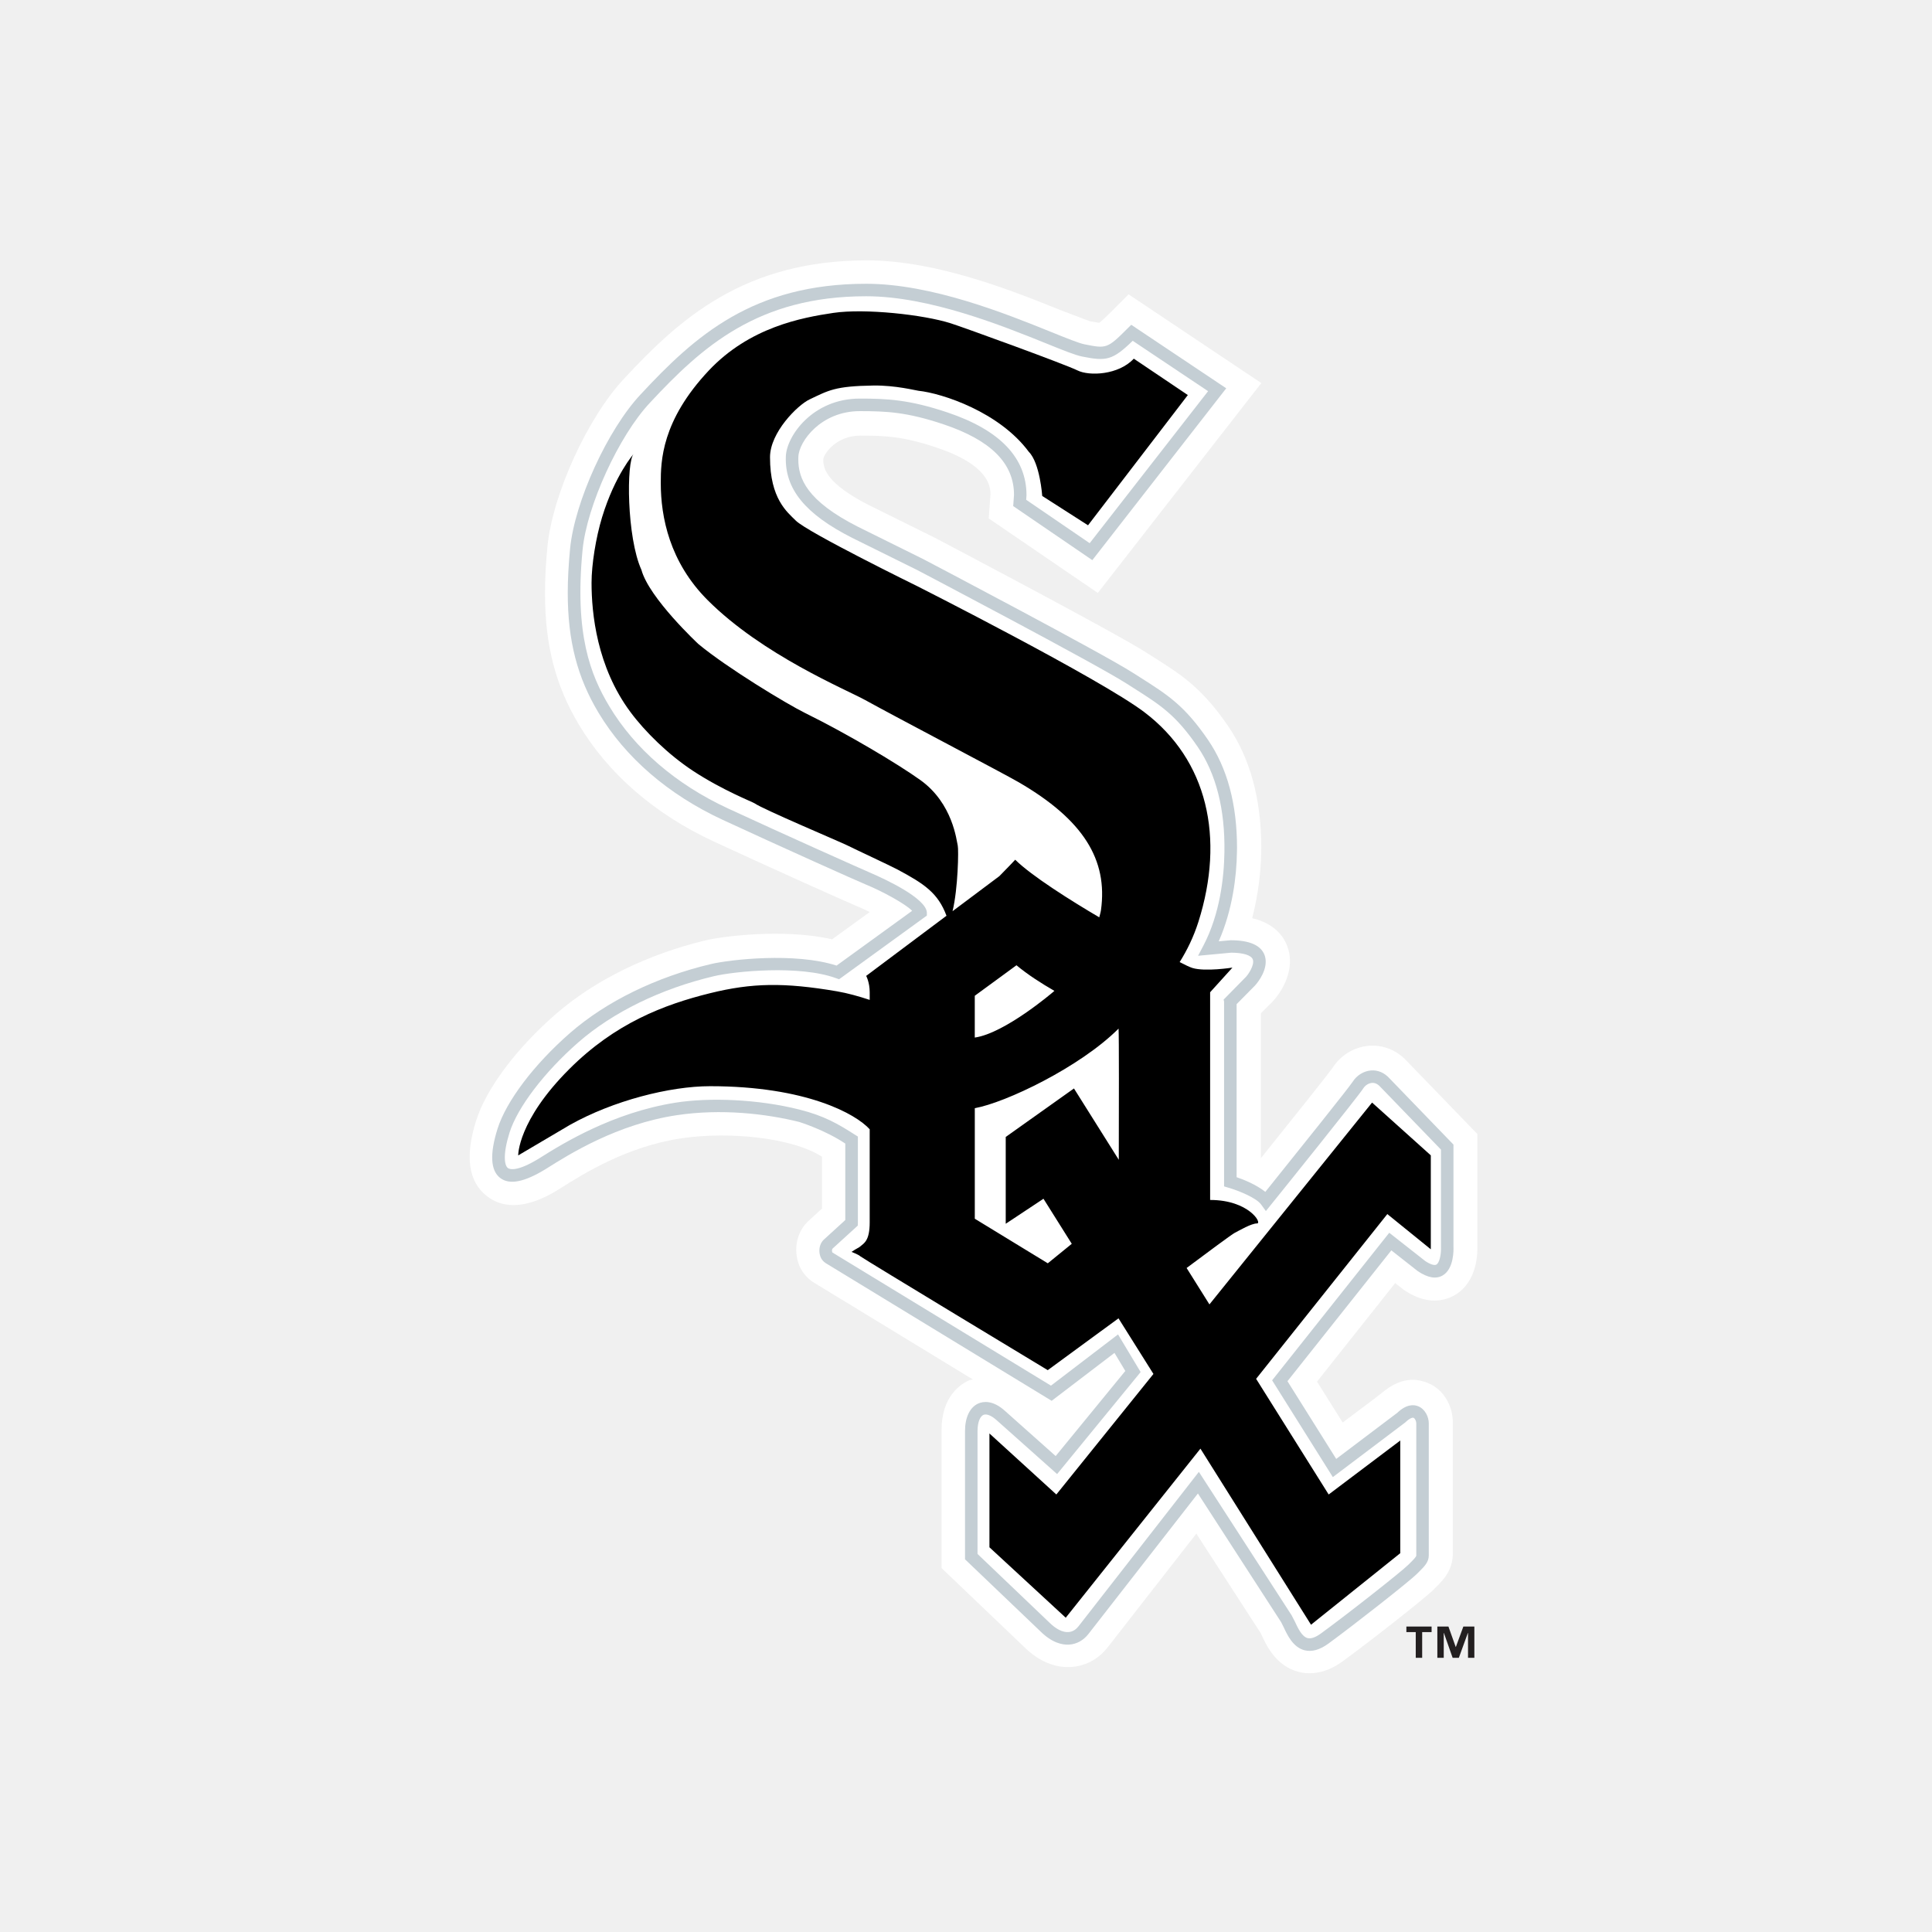
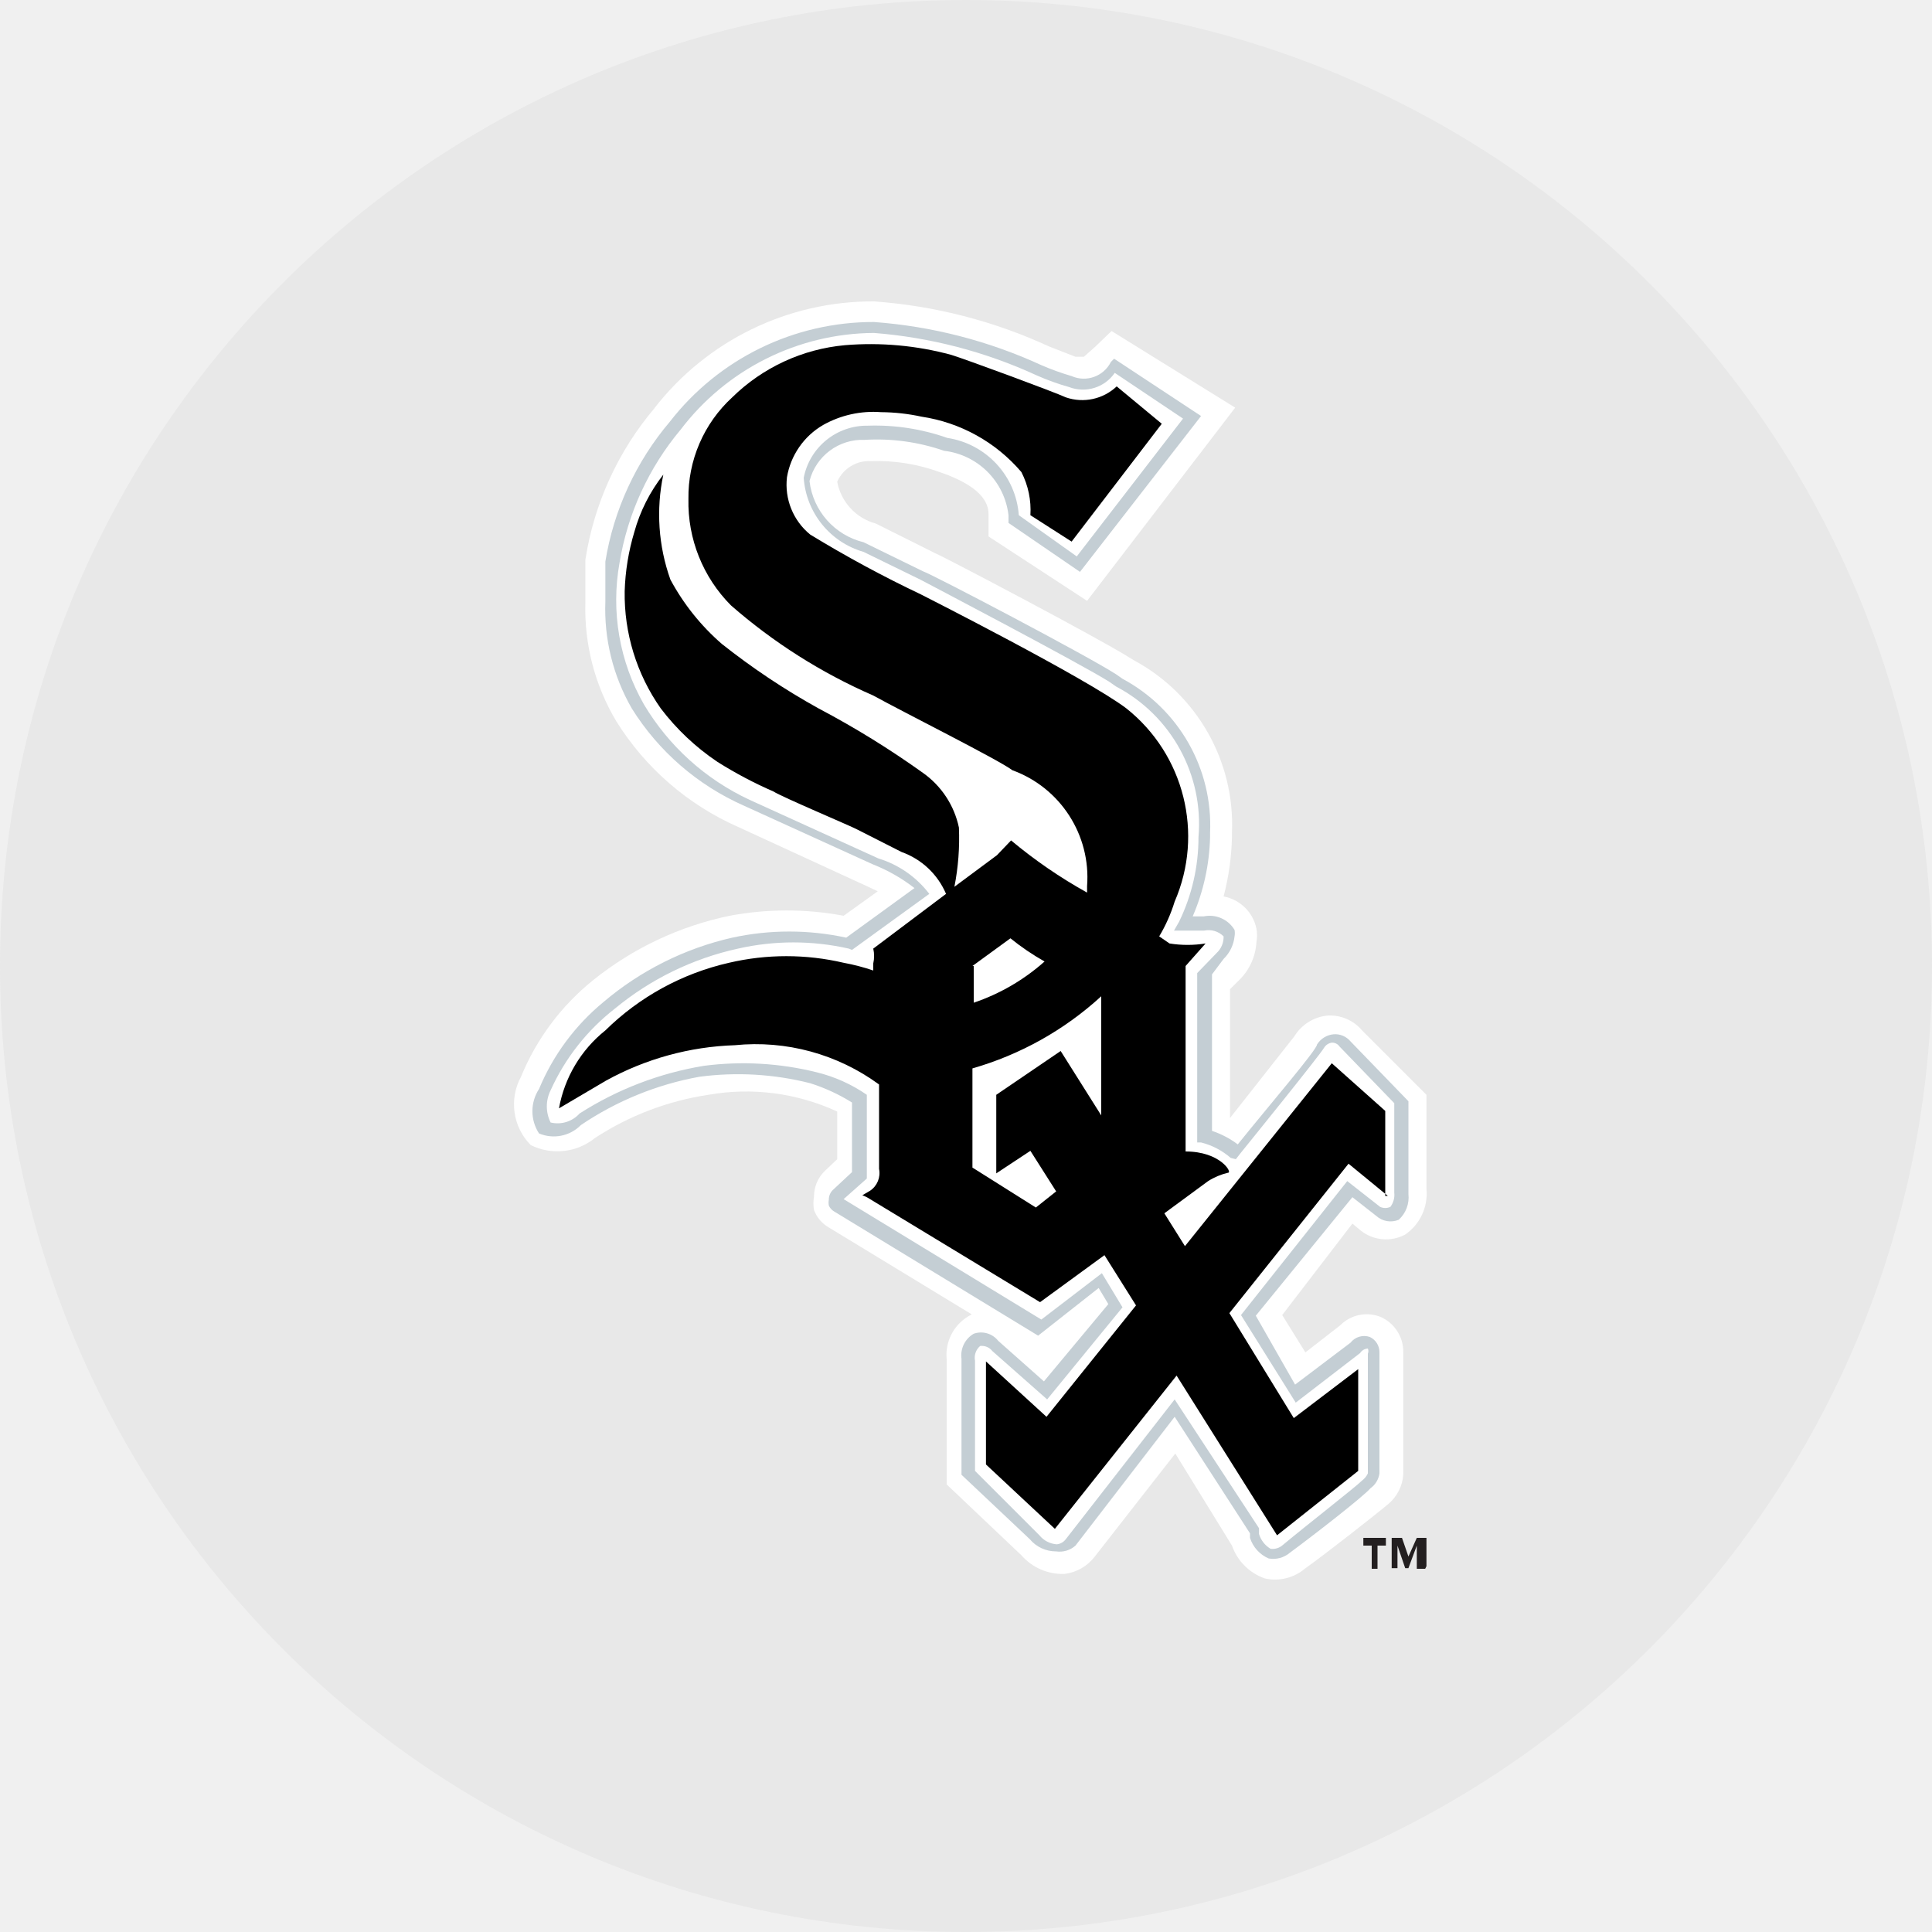
- <svg xmlns="http://www.w3.org/2000/svg" width="512" height="512" viewBox="0 0 512 512">
-   <g fill="none" fill-rule="evenodd">
-     <path d="M165.457 100.277c-9.696 10.297-19.04 30.733-20.38 44.59-.435 4.43-.644 8.538-.644 12.392 0 13.883 2.844 24.52 9.038 34.88 7.78 12.97 20.096 23.632 35.61 30.83 14.64 6.79 35.72 16.246 38.236 17.274.863.345 1.98.87 3.173 1.455-4.834 3.5-7.678 5.555-9.97 7.23-13.048-2.974-29.457-.69-33.27.215-15.5 3.665-29.713 10.65-40.03 19.656-10.51 9.19-18.385 19.74-21.057 28.237-2.98 9.443-2.02 16.155 2.85 19.935 7.163 5.58 16.42-.13 19.444-2.022 6.24-3.942 17.72-11.156 32.183-13.292 12.584-1.875 29.46-.16 37.213 4.905v13.707c-1.865 1.71-3.855 3.525-3.855 3.525-1.957 1.955-2.993 4.624-2.993 7.394 0 1.29.22 2.602.69 3.87 1.315 3.522 4.274 5.01 4.274 5.01 25.02 15.235 25.013 15.235 41.85 25.5-.24.09-.74.106-.93.19-2.22.98-7.366 4.2-7.366 13.19v36.61l21.767 20.79c4.82 4.83 9.505 5.62 12.57 5.413 3.816-.23 7.268-2.087 9.71-5.234l23.47-30.1c6.652 10.29 17.14 26.493 17.14 26.493-.114-.182.246.565.246.565 1.216 2.612 3.757 8.035 9.692 9.572 2.63.682 6.804.763 11.65-2.755 6.51-4.73 21.64-16.532 24.24-19.13l.475-.485c1.792-1.76 4.522-4.454 4.522-8.883v-34.95c0-3.756-2.015-8.506-6.643-10.365-3.37-1.355-7.235-1.355-11.855 2.4-2.05 1.677-5.566 4.215-10.69 8.088-2.966-4.733-4.544-7.263-6.79-10.84 4.398-5.546 14.87-18.735 20.715-26.113.755.6 2.285 1.8 2.285 1.8l.257.17c6.155 4.1 10.85 2.58 13.096 1.31 6.115-3.453 6.24-11.145 6.133-13.413l.017-29.353-18.504-19.13c-2.68-3.024-6.42-4.578-10.268-4.26-3.93.323-7.565 2.54-9.684 5.936-.997 1.43-9.79 12.48-18.925 23.853v-38.41c1.134-1.135 2.302-2.308 2.302-2.308 1.652-1.438 5.41-6.08 5.41-11.505 0-1.3-.224-2.637-.733-3.993-1.078-2.843-3.627-6.057-9.29-7.388 1.66-6.427 2.327-12.64 2.392-17.43.008-.454.017-.897.017-1.35 0-12.82-2.968-23.626-8.79-32.147-6.953-10.135-12.322-13.536-19.753-18.254l-1.92-1.215c-8.658-5.522-54.06-29.377-55.99-30.397-.166-.084-17.41-8.62-17.41-8.62-11.388-5.76-12.2-9.796-12.2-11.98 0-.14.01-.266.014-.39.257-1.322 3.355-6.105 9.857-6.105 6.668 0 11.346.213 20.125 3.154 13.9 4.66 14.294 10.32 14.303 12.417-.04.507-.46 6.375-.46 6.375l28.91 19.745 43.33-55.617L299.085 78l-4.652 4.668c-1.57 1.56-2.55 2.45-3.123 2.886l-2.508-.428-7.76-2.942C268.824 77.266 248.38 69 229.77 69c-32.53 0-49.61 15.458-64.313 31.277" fill="#FFF" />
-     <path d="M169.81 104.484c-8.767 9.32-17.525 28.45-18.733 40.933-.4 4.183-.618 8.07-.618 11.693 0 12.745 2.56 22.434 8.15 31.762 7.13 11.89 18.495 21.702 32.872 28.377 15.298 7.09 35.776 16.26 38.02 17.18 4.192 1.7 10.548 5.16 12.224 6.95-2.196 1.587-18.957 13.74-20.026 14.513-11.023-3.576-28.36-1.58-33.277-.412-14.533 3.437-27.8 9.928-37.36 18.275-9.55 8.342-16.906 18.07-19.213 25.393-2.087 6.655-1.866 11.027.69 13.01 2.463 1.914 6.454 1.133 12.193-2.417 6.127-3.87 18.85-11.86 34.69-14.216 11.722-1.75 23.527-.394 32.363 1.8 0 0 6.823 2.104 12.224 5.736v20.263a1633.8 1633.8 0 0 0-5.737 5.235c-.797.79-1.127 1.858-1.127 2.88 0 .59.116 1.165.305 1.656.438 1.184 1.598 1.785 1.598 1.785l59.653 36.35 16.648-12.7c.96 1.618 2.194 3.665 2.87 4.79a25403.65 25403.65 0 0 1-18.456 22.55 12064.51 12064.51 0 0 1-13.33-11.875c-3.32-3.057-5.91-2.604-7.15-2.063-2.254.99-3.545 3.67-3.545 7.35v33.95l19.927 19.04c3.157 3.146 5.91 3.68 7.678 3.565 1.966-.124 3.765-1.11 5.08-2.785 0 0 23.028-29.56 29.036-37.26 2.268 3.5 22.064 34.11 22.064 34.11l.666 1.334c.994 2.118 2.483 5.307 5.516 6.097 1.916.49 4.028-.09 6.305-1.74 6.476-4.726 21.396-16.404 23.517-18.53l.492-.49c1.462-1.445 2.622-2.595 2.622-4.363v-35.013c0-1.653-.93-3.73-2.737-4.495-1.207-.52-3.18-.633-5.655 1.75.115-.1-12.018 9.064-16.138 12.178-1.595-2.548-11.863-18.908-12.923-20.6 1.346-1.678 25.663-32.33 27.53-34.672 1.84 1.456 7.037 5.53 7.037 5.53 2.647 1.76 4.8 2.12 6.527 1.143 3.083-1.742 2.934-6.986 2.9-7.575v-27.13l-16.9-17.496c-1.365-1.537-3.125-2.303-4.98-2.146-1.917.156-3.767 1.306-4.82 2.983-.895 1.42-13.965 17.75-23.156 29.19-2.39-1.91-5.78-3.28-7.612-3.887v-45.86c.61-.608 4.49-4.545 4.49-4.545.63-.556 3.22-3.55 3.22-6.68 0-.6-.083-1.198-.304-1.79-.986-2.604-4.01-3.92-8.992-3.92-.084 0-1.646.14-3.157.288 3.667-8.307 4.735-17.24 4.827-23.567.015-.42.024-.83.024-1.25 0-11.53-2.59-21.143-7.702-28.597-6.207-9.06-10.605-11.86-17.913-16.497l-1.95-1.24c-8.45-5.383-53.696-29.156-55.62-30.16-.04-.025-17.302-8.57-17.302-8.57-13.605-6.888-15.775-12.854-15.775-17.842 0-.227 0-.45.016-.672.137-4.11 6.024-12.113 16.266-12.113 7.12 0 12.495.247 22.18 3.484 12.585 4.225 18.7 10.34 18.7 18.703-.008.01-.214 2.977-.214 2.977l20.97 14.325 35.487-45.542-25.173-16.83-.97.96c-5.408 5.417-5.623 5.367-11.41 4.217-1.513-.302-4.768-1.625-8.903-3.293-11.8-4.767-31.563-12.753-48.964-12.753-30.023 0-45.396 13.854-59.74 29.287zm53.252 154.532l22.565-16.377v-.84c-.262-3.808-11.064-8.81-14.87-10.456-2.146-.92-22.935-10.182-37.872-17.117-13.77-6.386-24.642-15.753-31.423-27.07-4.95-8.274-9.24-19.006-7.073-41.432 1.12-11.67 9.63-30.25 17.84-38.978 13.845-14.883 28.624-28.236 57.315-28.236 16.75 0 36.143 7.833 47.734 12.51 4.45 1.807 7.68 3.105 9.503 3.467 6.354 1.273 8.04 1.044 13.4-4.175 1.857 1.24 17.517 11.72 19.975 13.354-1.99 2.555-29.636 38.03-31.378 40.283a20077.992 20077.992 0 0 1-16.827-11.498l.082-1.2c0-9.944-7.056-17.297-20.963-21.957-10.135-3.4-16.022-3.665-23.23-3.665-12.504 0-19.402 9.978-19.582 15.31-.33 8.62 5.113 15.286 17.585 21.604.025 0 17.288 8.553 17.288 8.553.436.23 47.013 24.686 55.332 30.003l1.965 1.248c7.17 4.56 11.13 7.06 16.968 15.565 4.875 7.14 7.275 16.535 7.086 27.916-.098 6.65-1.158 16.33-5.564 24.76l-1.42 2.703 8.785-.822c3.156.018 5.302.657 5.722 1.784.55 1.462-1.3 4.197-1.99 4.806l-5.74 5.843.116.534v48.97l1.194.36c2.655.773 7.333 2.663 8.616 4.43l1.27 1.75 1.357-1.684c2.37-2.933 23.117-28.712 24.457-30.834.508-.807 1.404-1.365 2.286-1.448.806-.058 1.554.29 2.228 1.044 0 0 13.746 14.24 16.073 16.633v25.87c0 .122.008.253.008.393 0 1.618-.394 3.74-1.224 4.207-.528.297-1.638-.056-2.946-.936 0-.008-9.544-7.495-9.544-7.495l-31.04 39.105 16.09 25.647 19.18-14.482c1.192-1.142 1.916-1.35 2.22-1.225.394.172.714.938.714 1.447v35.017c0 .385-.763 1.134-1.636 2.003l-.518.51c-1.857 1.858-16.334 13.24-23.13 18.177-1.432 1.036-2.615 1.448-3.528 1.217-1.504-.395-2.558-2.646-3.32-4.29l-.89-1.724-24.594-38.04-31.92 40.955c-.51.64-1.373 1.43-2.663 1.504-1.545.097-3.313-.806-5.112-2.597 0 0-17.97-17.176-18.964-18.11v-32.537c0-2.67.813-3.976 1.56-4.313.838-.362 2.187.196 3.593 1.486l15.935 14.2 22.138-27.035-5.992-9.977s-16.16 12.334-17.772 13.576c-1.882-1.14-57.832-35.23-57.92-35.285a1.214 1.214 0 0 1-.116-.494c0-.223.06-.435.15-.535l6.69-6.1.026-.75V301.2l-.772-.484c-4.514-2.893-8.163-5.013-14.674-6.657-10.983-2.78-23.93-3.268-32.95-1.83-16.506 2.63-29.66 10.707-35.966 14.693-6.07 3.755-7.966 2.942-8.406 2.605-.917-.724-1.357-3.608.46-9.393 2.1-6.673 9.25-16.05 18.21-23.89 9.17-8.004 21.93-14.234 35.953-17.545 5.51-1.306 22.64-3.008 32.325.518l.838.297.7-.502z" fill="#C4CED4" />
-     <path d="M379.39 432.523h-2.5v6.814h-1.702v-6.814h-2.483v-1.48h6.683v1.48zm11.335 6.814h-1.684v-6.592H389l-2.393 6.592h-1.643l-2.318-6.592h-.04v6.592h-1.694v-8.293h2.935l1.932 5.417h.04l1.984-5.412h2.917v8.293z" fill="#231F20" />
-     <path d="M379.177 331.052v-24.874l-15.563-13.987-43.1 53.49-6.05-9.65c5.244-3.92 12.02-8.95 12.776-9.33 1.233-.623 4.34-2.48 5.9-2.48 1.407 0-2.184-6.22-12.444-6.22V262.96l5.91-6.533s-7.193 1.135-10.587.1c-.72-.222-1.92-.798-3.4-1.56 1.93-3.082 3.666-6.575 4.965-10.65 7.053-22.303 2.432-42.888-14.313-55.577-11.747-8.9-60.026-33.322-60.026-33.322s-29.206-14.305-32.354-17.454c-2.252-2.25-6.83-5.752-6.83-16.79 0-6.58 7.323-13.837 10.48-15.324 5.063-2.4 6.714-3.534 16.95-3.682 5.794-.08 11.18 1.307 11.903 1.388 6.37.676 21.454 5.65 29.246 16.175 2.968 2.975 3.56 11.7 3.56 11.7l12.14 7.775 26.448-34.515-14.32-9.64c-4.046 4.356-11.814 4.66-14.923 3.114-3.114-1.56-29.814-11.282-33.603-12.49-7.153-2.283-22.705-3.993-31.1-2.753-8.4 1.25-22.186 3.8-32.98 15.246-12.585 13.363-12.75 24.095-12.75 29.847 0 9.024 2.336 20.948 12.44 31.047 14.574 14.56 36.703 23.682 41.685 26.435 8.85 4.89 36.72 19.466 40.74 21.81 17.12 9.95 23.65 20.527 21.79 33.896-.097.66-.303 1.275-.452 1.9-7.497-4.404-18.035-11.044-22.27-15.27 0 0-2.556 2.72-4.2 4.35l-12.41 9.293c1.463-6.03 1.634-16.343 1.38-17.37-.32-1.25-1.25-11.2-9.954-17.414-5.91-4.225-19.13-12.13-30.48-17.726-4.877-2.407-20.733-11.99-28.31-18.3 0 0-13.06-12.17-15.083-19.64-3.897-8.554-4.053-28.76-2.026-30.783 0 0-4.973 5.597-8.395 16.798-1.67 5.466-2.8 12.59-2.8 17.414 0 8.08 1.396 22.23 10.275 34.203 3.903 5.276 10.032 11.275 16.51 15.564 7.933 5.226 15.915 8.3 16.45 8.684 2.18 1.552 22.713 10.213 24.58 11.15 1.857.937 11.27 5.31 13.267 6.377 7.093 3.788 10.744 6.22 12.98 12.253l-21.284 15.935s.935 1.7.935 4.348v2.013c-2.87-.944-5.786-1.776-8.705-2.277-13.992-2.382-22.507-2.235-33.588.5-12.29 3.034-25.198 7.99-37.328 20.12-13.7 13.688-13.53 22.868-13.53 22.868l13.68-8.07c11.445-6.433 26.506-10.27 37.176-10.27 25.425 0 38.62 7.338 42.293 11.42v24.646c0 4.9-1.47 5.515-2.566 6.453-.42.36-.773.384-2.253 1.397 0 0 1.876.698 2.336 1.168 1.24.928 49.668 30.167 49.668 30.167l18.75-13.733 9.26 14.74-25.73 31.943-17.73-16.17v30.166l20.22 18.662 35.694-44.804 29.306 46.66 23.65-18.957v-29.856l-18.972 14.3-19.227-30.652 34.773-43.66 11.515 9.327zm-120.85-67.162l11.047-8.087c3.002 2.498 6.537 4.767 10.054 6.79-.23.203-.42.36-.42.36s-12.733 10.895-20.682 12.012V263.89h.002zm19.344 70.892l-19.34-11.807v-29.297c8.106-1.437 27.876-10.854 38.1-21.086.13 1.93.09 21.506.06 34.77l-11.88-18.91-18.083 12.852v23.01l10.004-6.633 7.498 11.94-6.354 5.166z" fill="#000" />
-   </g>
+ <svg xmlns="http://www.w3.org/2000/svg" id="Layer_1" data-name="Layer 1" viewBox="0 0 30 30">
+   <defs>
+     <style>.cls-1{fill:#e8e8e8;}.cls-2{fill:#fff;}.cls-3{fill:#c4ced4;}.cls-4{fill:#231f20;}</style>
+   </defs>
+   <circle class="cls-1" cx="15" cy="15" r="15" />
+   <path class="cls-2" d="M10.17,6.33A4.77,4.77,0,0,0,9.09,8.69c0,0.24,0,.45,0,0.66a3.4,3.4,0,0,0,.48,1.85,4.25,4.25,0,0,0,1.89,1.64l2,0.92,0.17,0.08-0.53.38a4.8,4.8,0,0,0-1.77,0,5,5,0,0,0-2.12,1,3.75,3.75,0,0,0-1.12,1.5,0.9,0.9,0,0,0,.15,1.06,0.93,0.93,0,0,0,1-.11A4.41,4.41,0,0,1,11,17a3.37,3.37,0,0,1,2,.26V18l-0.2.19a0.55,0.55,0,0,0-.16.39,0.59,0.59,0,0,0,0,.21,0.52,0.52,0,0,0,.23.27l2.22,1.35h0a0.7,0.7,0,0,0-.39.7v1.94l1.16,1.1a0.85,0.85,0,0,0,.67.29A0.7,0.7,0,0,0,17,24.17l1.25-1.6L19.13,24v0a0.83,0.83,0,0,0,.51.51,0.72,0.72,0,0,0,.62-0.15c0.35-.25,1.15-0.88,1.29-1l0,0a0.65,0.65,0,0,0,.24-0.47V21a0.59,0.59,0,0,0-.35-0.55,0.58,0.58,0,0,0-.63.13L20.27,21l-0.36-.58L21,19l0.12,0.1h0a0.63,0.63,0,0,0,.7.07,0.77,0.77,0,0,0,.33-0.71V17l-1-1a0.65,0.65,0,0,0-.54-0.23,0.68,0.68,0,0,0-.51.32l-1,1.27v-2l0.12-.12a0.9,0.9,0,0,0,.29-0.61,0.6,0.6,0,0,0,0-.21A0.64,0.64,0,0,0,19,13.92,4,4,0,0,0,19.13,13s0,0,0-.07a2.9,2.9,0,0,0-1.51-2.67l-0.1-.06c-0.46-.29-2.87-1.56-3-1.61l-0.92-.46A0.83,0.83,0,0,1,13,7.48v0a0.54,0.54,0,0,1,.52-0.32,2.85,2.85,0,0,1,1.07.17c0.74,0.25.76,0.55,0.76,0.66l0,0.34,1.53,1,2.3-3L17.26,5.14,17,5.39l-0.17.15-0.13,0-0.41-.16a7.83,7.83,0,0,0-2.72-.7,4.29,4.29,0,0,0-3.41,1.66" />
+   <path class="cls-3" d="M10.4,6.55a4.46,4.46,0,0,0-1,2.17c0,0.22,0,.43,0,0.62A3.09,3.09,0,0,0,9.81,11a3.92,3.92,0,0,0,1.74,1.51l2,0.91a2.63,2.63,0,0,1,.65.37l-1.06.77a4.16,4.16,0,0,0-1.77,0,4.7,4.7,0,0,0-2,1,3.48,3.48,0,0,0-1,1.35,0.63,0.63,0,0,0,0,.69,0.59,0.59,0,0,0,.65-0.13,4.81,4.81,0,0,1,1.84-.75,4.56,4.56,0,0,1,1.72.1,2.84,2.84,0,0,1,.65.3v1.08l-0.3.28a0.21,0.21,0,0,0-.06.15,0.25,0.25,0,0,0,0,.09,0.2,0.2,0,0,0,.08.09l3.17,1.93L17.06,20l0.15,0.25-1,1.2-0.71-.63a0.34,0.34,0,0,0-.38-0.11,0.39,0.39,0,0,0-.19.39v1.8l1.06,1a0.53,0.53,0,0,0,.41.19A0.37,0.37,0,0,0,16.7,24l1.54-2,1.17,1.81,0,0.07a0.52,0.52,0,0,0,.29.32,0.4,0.4,0,0,0,.33-0.09c0.34-.25,1.14-0.87,1.25-1l0,0a0.34,0.34,0,0,0,.14-0.23V21a0.26,0.26,0,0,0-.15-0.24,0.27,0.27,0,0,0-.3.09l-0.86.65L19.5,20.43,21,18.59l0.37,0.29a0.33,0.33,0,0,0,.35.06,0.47,0.47,0,0,0,.15-0.4V17.1l-0.9-.93a0.31,0.31,0,0,0-.26-0.11,0.34,0.34,0,0,0-.26.16c0,0.08-.74.94-1.23,1.55a1.42,1.42,0,0,0-.4-0.21V15.13L19,14.89a0.57,0.57,0,0,0,.17-0.35,0.27,0.27,0,0,0,0-.1,0.45,0.45,0,0,0-.48-0.21l-0.17,0A3.31,3.31,0,0,0,18.79,13s0,0,0-.07a2.58,2.58,0,0,0-1.36-2.39l-0.1-.07c-0.45-.29-2.85-1.55-3-1.6l-0.92-.45a1.11,1.11,0,0,1-.84-0.95s0,0,0,0a0.85,0.85,0,0,1,.86-0.64A3.18,3.18,0,0,1,14.66,7a1.14,1.14,0,0,1,1,1V8.12l1.11,0.76,1.88-2.42L17.3,5.57l-0.05.05a0.47,0.47,0,0,1-.61.22,4.06,4.06,0,0,1-.47-0.17A7.55,7.55,0,0,0,13.57,5,4,4,0,0,0,10.4,6.55h0Zm2.83,8.2,1.2-.87v0a1.57,1.57,0,0,0-.79-0.55l-2-.91A3.75,3.75,0,0,1,10,10.94a3.26,3.26,0,0,1-.38-2.2,4.31,4.31,0,0,1,.95-2.07,3.8,3.8,0,0,1,3-1.5,7.42,7.42,0,0,1,2.53.66,3.77,3.77,0,0,0,.5.18,0.6,0.6,0,0,0,.71-0.22l1.06,0.71L16.72,8.64,15.82,8V8A1.31,1.31,0,0,0,14.71,6.8a3.36,3.36,0,0,0-1.23-.19,1,1,0,0,0-1,.81,1.29,1.29,0,0,0,.93,1.15L14.29,9s2.5,1.31,2.94,1.59l0.1,0.07A2.41,2.41,0,0,1,18.61,13a3,3,0,0,1-.3,1.31l-0.08.14,0.47,0a0.33,0.33,0,0,1,.3.09,0.34,0.34,0,0,1-.11.26l-0.3.31v2.63l0.06,0a1.11,1.11,0,0,1,.46.24L19.19,18l0.07-.09c0.13-.16,1.23-1.52,1.3-1.64a0.17,0.17,0,0,1,.12-0.08,0.14,0.14,0,0,1,.12.06l0.85,0.88v1.39a0.31,0.31,0,0,1-.06.22,0.19,0.19,0,0,1-.16,0l-0.51-.4-1.65,2.08,0.85,1.36,1-.77a0.15,0.15,0,0,1,.12-0.07,0.1,0.1,0,0,1,0,.08v1.86a0.3,0.3,0,0,1-.09.11l0,0c-0.1.1-.87,0.7-1.23,1a0.24,0.24,0,0,1-.19.06,0.4,0.4,0,0,1-.18-0.23l0-.09-1.31-2-1.69,2.17a0.2,0.2,0,0,1-.14.08,0.38,0.38,0,0,1-.27-0.14l-1-1V21.13a0.24,0.24,0,0,1,.08-0.23,0.21,0.21,0,0,1,.19.08l0.85,0.75,1.17-1.43-0.32-.53-0.94.72L13.1,18.62v0a0,0,0,0,1,0,0l0.36-.32V17l0,0a2.35,2.35,0,0,0-.78-0.35,4.73,4.73,0,0,0-1.75-.1A5.12,5.12,0,0,0,9,17.29a0.46,0.46,0,0,1-.45.14,0.56,0.56,0,0,1,0-.5,3.36,3.36,0,0,1,1-1.27,4.52,4.52,0,0,1,1.91-.93,3.89,3.89,0,0,1,1.72,0l0,0,0,0h0Z" />
+   <path class="cls-4" d="M21.53,24H21.39v0.36H21.3V24H21.17V23.88h0.35V24h0Zm0.6,0.36H22V24h0l-0.13.35H21.82L21.7,24h0v0.35H21.61V23.88h0.16l0.1,0.29h0L22,23.88h0.15v0.44h0Z" />
+   <path d="M21.51,18.57V17.25l-0.83-.74L18.4,19.35l-0.32-.51,0.68-.5a1,1,0,0,1,.31-0.13c0.07,0-.12-0.33-0.66-0.33V15l0.31-.35a1.76,1.76,0,0,1-.56,0L18,14.54A2.47,2.47,0,0,0,18.24,14,2.54,2.54,0,0,0,17.49,11c-0.62-.47-3.19-1.77-3.19-1.77a18.6,18.6,0,0,1-1.72-.93,1,1,0,0,1-.36-0.89,1.16,1.16,0,0,1,.56-0.81,1.59,1.59,0,0,1,.9-0.2,3.07,3.07,0,0,1,.63.07,2.53,2.53,0,0,1,1.55.86A1.29,1.29,0,0,1,16,8l0.64,0.41,1.4-1.83L17.34,6a0.78,0.78,0,0,1-.79.17c-0.17-.08-1.58-0.6-1.78-0.66a4.8,4.8,0,0,0-1.65-.15,2.87,2.87,0,0,0-1.75.81,2.1,2.1,0,0,0-.68,1.58,2.27,2.27,0,0,0,.66,1.65,8.54,8.54,0,0,0,2.21,1.4c0.47,0.26,1.95,1,2.16,1.16a1.77,1.77,0,0,1,1.16,1.8s0,0.07,0,.1a7.57,7.57,0,0,1-1.18-.81l-0.22.23-0.66.49a3.9,3.9,0,0,0,.07-0.92A1.39,1.39,0,0,0,14.33,12,14,14,0,0,0,12.71,11a11,11,0,0,1-1.5-1,3.54,3.54,0,0,1-.8-1,3,3,0,0,1-.11-1.63,2.55,2.55,0,0,0-.45.89,3.57,3.57,0,0,0-.15.92A3.08,3.08,0,0,0,10.26,11a3.68,3.68,0,0,0,.88.83,6.47,6.47,0,0,0,.87.46c0.12,0.08,1.21.54,1.3,0.59L14,13.23a1.18,1.18,0,0,1,.69.65l-1.13.85a0.52,0.52,0,0,1,0,.23v0.11a3.25,3.25,0,0,0-.46-0.12,3.91,3.91,0,0,0-1.78,0A4,4,0,0,0,9.4,16a2,2,0,0,0-.72,1.21l0.73-.43a4.44,4.44,0,0,1,2-.55,3.24,3.24,0,0,1,2.24.61v1.31a0.33,0.33,0,0,1-.14.34l-0.12.07a0.55,0.55,0,0,1,.12.06l2.64,1.6,1-.73,0.49,0.78L16.25,22l-0.94-.86v1.6l1.07,1,1.89-2.38,1.56,2.48,1.26-1V21.26l-1,.76-1-1.63,1.85-2.32,0.61,0.5h0ZM15.1,15l0.59-.43a3.83,3.83,0,0,0,.53.36l0,0a3.2,3.2,0,0,1-1.1.64V15h0Zm1,3.76-1-.63V16.59a5,5,0,0,0,2-1.12c0,0.1,0,1.14,0,1.85l-0.63-1-1,.68v1.22l0.53-.35,0.4,0.63-0.34.27h0Z" />
</svg>
